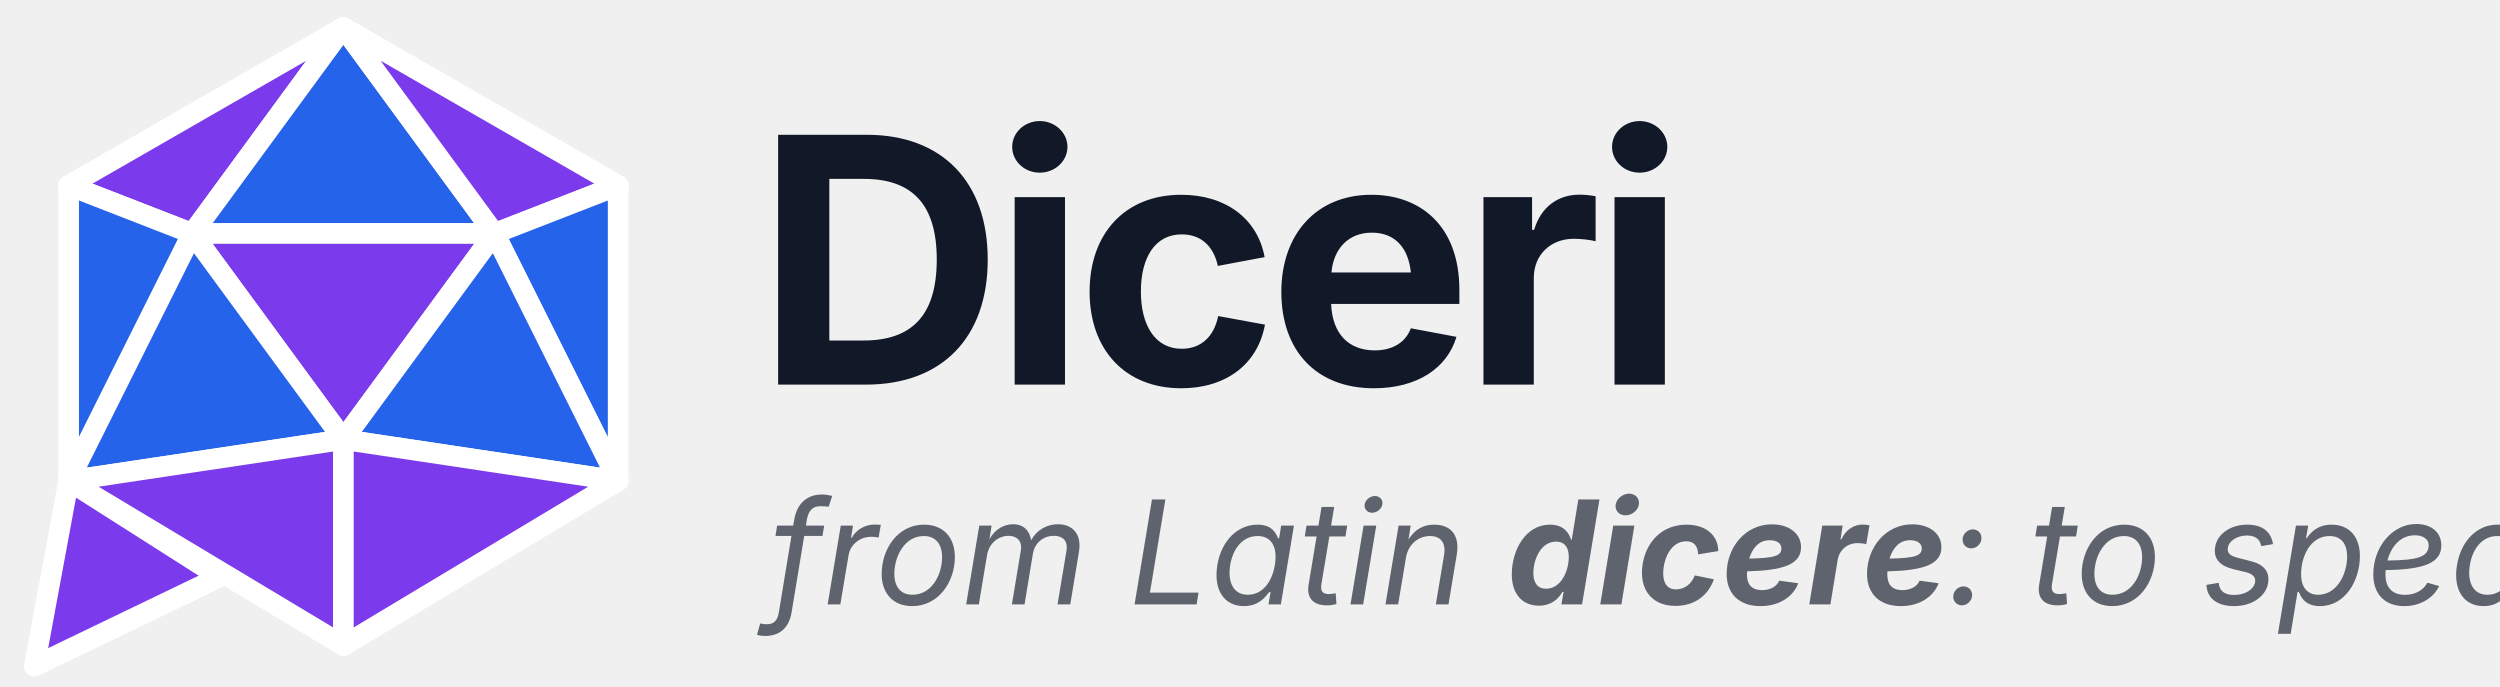
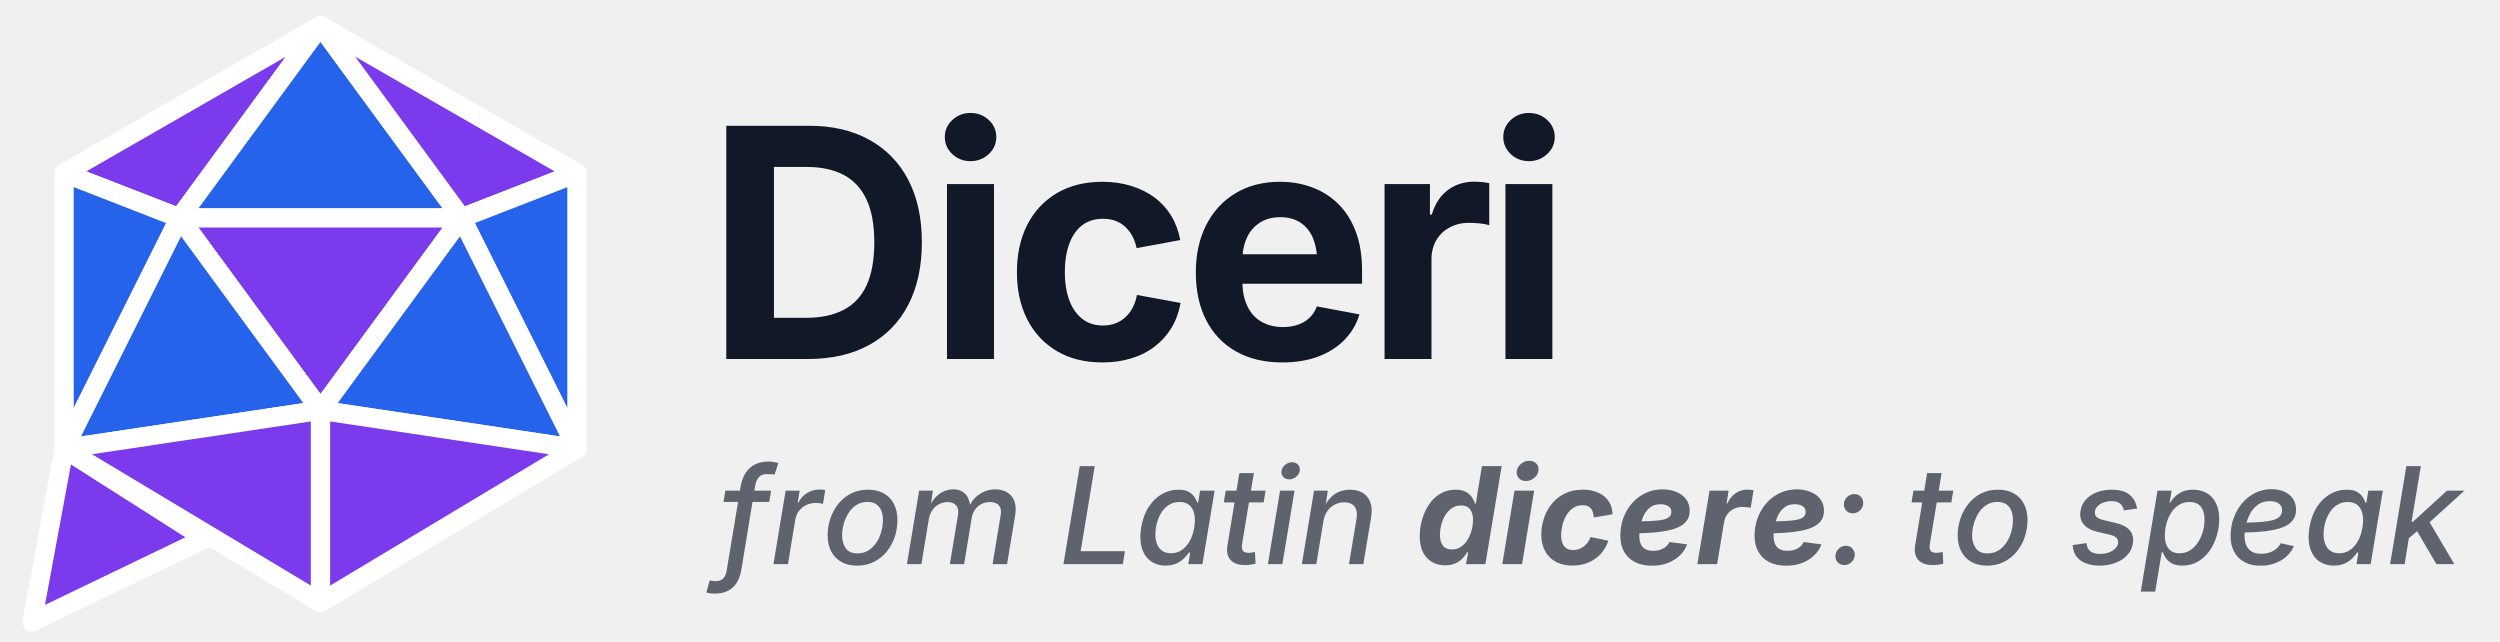
- <svg xmlns="http://www.w3.org/2000/svg" viewBox="0 0 364 100">
+ <svg xmlns="http://www.w3.org/2000/svg" viewBox="0 0 390 100">
  <g stroke="#ffffff" stroke-width="3" stroke-linejoin="round">
    <polygon points="50,4 10,27 28,34" fill="#7c3aed" />
    <polygon points="50,4 28,34 72,34" fill="#2563eb" />
    <polygon points="50,4 72,34 90,27" fill="#7c3aed" />
    <polygon points="10,27 10,70 28,34" fill="#2563eb" />
    <polygon points="28,34 72,34 50,64" fill="#7c3aed" />
    <polygon points="90,27 72,34 90,70" fill="#2563eb" />
    <polygon points="10,70 28,34 50,64" fill="#2563eb" />
    <polygon points="90,70 72,34 50,64" fill="#2563eb" />
    <polygon points="10,70 50,64 50,94" fill="#7c3aed" />
    <polygon points="90,70 50,64 50,94" fill="#7c3aed" />
    <polygon points="10,70 32,84 5,97" fill="#7c3aed" />
  </g>
-   <g font-family="Inter, 'Segoe UI', Roboto, Helvetica, Arial, sans-serif" fill="#111827">
-     <text x="110" y="56" font-size="50" font-weight="700" letter-spacing="-1.5">Diceri</text>
-     <text x="112" y="88" font-size="21" font-style="italic" fill-opacity="0.65">from Latin <tspan font-weight="700">dicere</tspan>: to speak</text>
-   </g>
+   <path fill="#111827" d="M126.09 56L126.09 56L113.30 56L113.30 19.62L126.21 19.62Q131.68 19.62 135.62 21.81Q139.57 23.99 141.69 28.06Q143.81 32.12 143.81 37.79L143.81 37.79Q143.81 43.48 141.69 47.55Q139.57 51.63 135.60 53.81Q131.63 56 126.09 56ZM120.74 26.04L120.74 49.58L125.72 49.58Q129.24 49.58 131.62 48.33Q134.00 47.09 135.20 44.48Q136.39 41.86 136.39 37.79L136.39 37.79Q136.39 33.73 135.18 31.13Q133.97 28.53 131.62 27.29Q129.26 26.04 125.77 26.04L125.77 26.04L120.74 26.04ZM155.06 56L147.73 56L147.73 28.71L155.06 28.71L155.06 56ZM151.40 25.14L151.40 25.14Q149.74 25.14 148.56 24.04Q147.39 22.94 147.39 21.38L147.39 21.38Q147.39 19.82 148.56 18.72Q149.74 17.62 151.40 17.62L151.40 17.62Q153.06 17.62 154.24 18.71Q155.42 19.79 155.42 21.38L155.42 21.38Q155.42 22.94 154.24 24.04Q153.06 25.14 151.40 25.14ZM171.99 56.54L171.99 56.54Q167.86 56.54 164.87 54.77Q161.88 53.00 160.26 49.84Q158.64 46.67 158.64 42.47L158.64 42.47Q158.64 38.23 160.26 35.06Q161.88 31.90 164.87 30.13Q167.86 28.36 171.99 28.36L171.99 28.36Q174.41 28.36 176.46 29.00Q178.51 29.63 180.10 30.80Q181.68 31.98 182.71 33.66Q183.73 35.35 184.12 37.45L184.12 37.45L177.31 38.71Q177.09 37.64 176.63 36.80Q176.17 35.96 175.51 35.36Q174.85 34.76 173.98 34.44Q173.11 34.13 172.06 34.13L172.06 34.13Q170.11 34.13 168.78 35.17Q167.45 36.22 166.78 38.10Q166.11 39.98 166.11 42.45L166.11 42.45Q166.11 44.87 166.78 46.75Q167.45 48.63 168.78 49.70Q170.11 50.78 172.06 50.78L172.06 50.78Q173.11 50.78 173.99 50.45Q174.87 50.12 175.55 49.49Q176.24 48.87 176.70 47.99Q177.17 47.11 177.36 46.01L177.36 46.01L184.17 47.26Q183.78 49.43 182.76 51.13Q181.73 52.83 180.14 54.05Q178.56 55.27 176.49 55.90Q174.43 56.54 171.99 56.54ZM200.03 56.54L200.03 56.54Q195.86 56.54 192.83 54.83Q189.80 53.12 188.18 49.97Q186.55 46.82 186.55 42.50L186.55 42.50Q186.55 38.28 188.17 35.10Q189.78 31.93 192.73 30.15Q195.69 28.36 199.67 28.36L199.67 28.36Q202.35 28.36 204.67 29.22Q206.99 30.07 208.75 31.79Q210.50 33.51 211.49 36.10Q212.48 38.69 212.48 42.21L212.48 42.21L212.48 44.26L193.81 44.26Q193.88 46.33 194.61 47.80L194.61 47.80Q195.39 49.41 196.82 50.21Q198.25 51.02 200.15 51.02L200.15 51.02Q201.45 51.02 202.50 50.65Q203.55 50.29 204.29 49.57Q205.04 48.85 205.43 47.80L205.43 47.80L212.07 49.04Q211.41 51.29 209.77 52.98Q208.14 54.68 205.68 55.61Q203.23 56.54 200.03 56.54ZM193.85 39.67L193.85 39.67L205.43 39.67Q205.28 38.30 204.84 37.18L204.84 37.18Q204.18 35.61 202.90 34.75Q201.62 33.88 199.74 33.88L199.74 33.88Q197.83 33.88 196.50 34.76Q195.17 35.64 194.49 37.13L194.49 37.13Q193.98 38.28 193.85 39.67ZM223.31 56L215.99 56L215.99 28.71L223.07 28.71L223.07 33.47L223.36 33.47Q224.12 30.93 225.89 29.63Q227.66 28.34 229.95 28.34L229.95 28.34Q230.51 28.34 231.17 28.40Q231.83 28.46 232.32 28.58L232.32 28.58L232.32 35.13Q231.83 34.96 230.90 34.86Q229.98 34.76 229.15 34.76L229.15 34.76Q227.49 34.76 226.14 35.48Q224.80 36.20 224.06 37.48Q223.31 38.76 223.31 40.47L223.31 40.47L223.31 56ZM242.17 56L234.85 56L234.85 28.71L242.17 28.71L242.17 56ZM238.51 25.14L238.51 25.14Q236.85 25.14 235.68 24.04Q234.51 22.94 234.51 21.38L234.51 21.38Q234.51 19.82 235.68 18.72Q236.85 17.62 238.51 17.62L238.51 17.62Q240.17 17.62 241.35 18.71Q242.54 19.79 242.54 21.38L242.54 21.38Q242.54 22.94 241.35 24.04Q240.17 25.14 238.51 25.14Z" />
+   <path fill="#111827" fill-opacity="0.65" d="M117.68 76.54L120.29 76.54L120.00 78.30L117.39 78.30L115.64 88.94Q115.44 90.14 114.90 90.96Q114.36 91.77 113.51 92.19Q112.66 92.60 111.53 92.60L111.53 92.60Q111.29 92.60 111.06 92.59Q110.82 92.57 110.61 92.54Q110.39 92.50 110.19 92.44L110.19 92.44L110.71 90.54Q110.87 90.59 111.20 90.63Q111.52 90.66 111.66 90.66L111.66 90.66Q112.39 90.66 112.80 90.26Q113.22 89.87 113.36 89.00L113.36 89.00L115.14 78.30L112.87 78.30L113.16 76.54L115.42 76.54L115.53 75.94Q115.74 74.67 116.31 73.79Q116.87 72.92 117.77 72.46Q118.67 72.00 119.84 72.00L119.84 72.00Q120.29 72.00 120.66 72.07Q121.04 72.13 121.43 72.22L121.43 72.22L120.83 74.04Q120.64 74.00 120.30 73.98Q119.95 73.96 119.62 73.96L119.62 73.96Q118.85 73.96 118.41 74.41Q117.97 74.86 117.80 75.81L117.80 75.81L117.68 76.54ZM122.92 88L120.66 88L122.56 76.54L124.75 76.54L124.45 78.38L124.57 78.38Q125.03 77.44 125.91 76.91Q126.80 76.37 127.80 76.37L127.80 76.37Q128.02 76.37 128.29 76.39Q128.56 76.40 128.74 76.43L128.74 76.43L128.39 78.59Q128.23 78.55 127.89 78.50Q127.56 78.46 127.23 78.46L127.23 78.46Q126.44 78.46 125.77 78.79Q125.09 79.12 124.65 79.70Q124.20 80.28 124.07 81.04L124.07 81.04L122.92 88ZM133.71 88.24L133.71 88.24Q132.26 88.24 131.24 87.65Q130.21 87.07 129.66 86.01Q129.11 84.94 129.11 83.52L129.11 83.52Q129.11 82.16 129.54 80.88Q129.98 79.60 130.79 78.59Q131.61 77.57 132.77 76.98Q133.93 76.39 135.40 76.39L135.40 76.39Q136.83 76.39 137.87 76.97Q138.91 77.55 139.45 78.62Q140.00 79.68 140.00 81.12L140.00 81.12Q140.00 82.50 139.57 83.78Q139.14 85.06 138.32 86.06Q137.49 87.07 136.33 87.65Q135.16 88.24 133.71 88.24ZM133.77 86.33L133.77 86.33Q134.76 86.33 135.51 85.85Q136.25 85.36 136.75 84.59Q137.25 83.82 137.49 82.90Q137.74 81.98 137.74 81.12L137.74 81.12Q137.74 80.31 137.49 79.67Q137.23 79.04 136.70 78.67Q136.17 78.30 135.33 78.30L135.33 78.30Q134.34 78.30 133.60 78.78Q132.87 79.25 132.37 80.04Q131.87 80.82 131.62 81.73Q131.37 82.65 131.37 83.53L131.37 83.53Q131.37 84.73 131.94 85.53Q132.52 86.33 133.77 86.33ZM143.74 88L141.48 88L143.39 76.54L145.53 76.54L145.24 78.57Q145.56 77.96 145.98 77.53L145.98 77.53Q146.59 76.92 147.29 76.63Q148.00 76.34 148.71 76.34L148.71 76.34Q149.59 76.34 150.18 76.72Q150.76 77.10 151.06 77.77L151.06 77.77Q151.25 78.21 151.33 78.75L151.33 78.75Q151.66 78.10 152.15 77.62L152.15 77.62Q152.79 77.00 153.60 76.67Q154.41 76.34 155.27 76.34L155.27 76.34Q156.33 76.34 157.10 76.80Q157.88 77.25 158.23 78.15Q158.58 79.04 158.37 80.34L158.37 80.34L157.10 88L154.84 88L156.10 80.41Q156.24 79.64 156.03 79.18Q155.83 78.72 155.40 78.52Q154.97 78.32 154.44 78.32L154.44 78.32Q153.68 78.32 153.08 78.64Q152.47 78.97 152.10 79.51Q151.72 80.05 151.60 80.73L151.60 80.73L150.40 88L148.18 88L149.46 80.27Q149.61 79.34 149.14 78.83Q148.67 78.32 147.83 78.32L147.83 78.32Q147.17 78.32 146.55 78.62Q145.93 78.93 145.49 79.52Q145.05 80.11 144.90 80.96L144.90 80.96L143.74 88ZM175.16 88L165.90 88L168.44 72.72L170.78 72.72L168.58 85.99L175.49 85.99L175.16 88ZM181.84 88.23L181.84 88.23Q180.44 88.23 179.48 87.51Q178.52 86.79 178.12 85.46Q177.73 84.13 178.02 82.29L178.02 82.29Q178.34 80.41 179.19 79.10Q180.03 77.79 181.23 77.09Q182.43 76.39 183.81 76.39L183.81 76.39Q184.87 76.39 185.47 76.74Q186.06 77.09 186.35 77.56Q186.64 78.03 186.77 78.40L186.77 78.40L186.92 78.40L187.21 76.54L189.48 76.54L187.58 88L185.38 88L185.66 86.21L185.47 86.21Q185.20 86.58 184.75 87.06Q184.29 87.54 183.58 87.88Q182.88 88.23 181.84 88.23ZM182.67 86.31L182.67 86.31Q183.63 86.31 184.38 85.79Q185.12 85.27 185.62 84.36Q186.12 83.46 186.30 82.27L186.30 82.27Q186.50 81.08 186.31 80.19Q186.12 79.29 185.54 78.80Q184.96 78.31 183.99 78.31L183.99 78.31Q183.00 78.31 182.24 78.84Q181.48 79.37 181.00 80.26Q180.52 81.15 180.33 82.27L180.33 82.27Q180.15 83.41 180.33 84.32Q180.52 85.24 181.10 85.77Q181.69 86.31 182.67 86.31ZM195.15 76.54L197.43 76.54L197.13 78.37L194.84 78.37L193.76 84.90Q193.65 85.61 193.90 85.92Q194.14 86.24 194.80 86.24L194.80 86.24Q194.97 86.24 195.27 86.20Q195.56 86.15 195.77 86.11L195.77 86.11L195.87 87.92Q195.51 88.03 195.09 88.09Q194.67 88.15 194.26 88.15L194.26 88.15Q192.68 88.15 191.96 87.34Q191.24 86.53 191.48 85.09L191.48 85.09L192.59 78.37L190.91 78.37L191.21 76.54L192.89 76.54L193.34 73.81L195.60 73.81L195.15 76.54ZM200.05 88L197.79 88L199.69 76.54L201.95 76.54L200.05 88ZM201.12 74.78L201.12 74.78Q200.53 74.78 200.18 74.39Q199.83 74.00 199.92 73.45L199.92 73.45Q200.01 72.89 200.50 72.50Q200.98 72.11 201.56 72.11L201.56 72.11Q202.15 72.11 202.50 72.50Q202.85 72.89 202.76 73.45L202.76 73.45Q202.68 74.00 202.19 74.39Q201.70 74.78 201.12 74.78ZM206.46 81.28L206.46 81.28L205.34 88L203.09 88L204.99 76.54L207.14 76.54L206.82 78.61Q207.43 77.60 208.23 77.07L208.23 77.07Q209.26 76.39 210.58 76.39L210.58 76.39Q211.78 76.39 212.61 76.90Q213.43 77.41 213.78 78.39Q214.13 79.37 213.88 80.79L213.88 80.79L212.68 88L210.44 88L211.62 80.92Q211.82 79.66 211.30 79.01Q210.78 78.36 209.70 78.36L209.70 78.36Q208.91 78.36 208.23 78.71Q207.55 79.06 207.08 79.71Q206.61 80.37 206.46 81.28Z M225.44 88.19L225.44 88.19Q223.70 88.19 222.59 87.02Q221.48 85.84 221.48 83.63L221.48 83.63Q221.48 82.31 221.85 81.02Q222.22 79.74 222.93 78.69Q223.64 77.64 224.68 77.02Q225.72 76.39 227.05 76.39L227.05 76.39Q228.06 76.39 228.69 76.74Q229.31 77.09 229.64 77.59Q229.97 78.09 230.10 78.56L230.10 78.56L230.22 78.56L231.18 72.72L234.26 72.72L231.72 88L228.70 88L229.03 86.16L228.86 86.16Q228.58 86.69 228.12 87.15Q227.66 87.61 227.00 87.90Q226.34 88.19 225.44 88.19ZM226.46 85.72L226.46 85.72Q227.28 85.72 227.91 85.30Q228.53 84.88 228.95 84.19Q229.37 83.50 229.58 82.69Q229.79 81.88 229.79 81.09L229.79 81.09Q229.79 80.05 229.33 79.45Q228.86 78.85 227.93 78.85L227.93 78.85Q227.11 78.85 226.50 79.27Q225.88 79.69 225.46 80.38Q225.05 81.07 224.84 81.87Q224.63 82.68 224.63 83.46L224.63 83.46Q224.63 84.48 225.08 85.10Q225.53 85.72 226.46 85.72ZM237.44 88L234.36 88L236.26 76.54L239.33 76.54L237.44 88ZM238.04 75.04L238.04 75.04Q237.34 75.04 236.93 74.58Q236.51 74.12 236.62 73.46L236.62 73.46Q236.73 72.79 237.30 72.34Q237.88 71.88 238.56 71.88L238.56 71.88Q239.27 71.88 239.69 72.34Q240.10 72.80 239.99 73.46L239.99 73.46Q239.89 74.12 239.31 74.58Q238.74 75.04 238.04 75.04ZM245.31 88.23L245.31 88.23Q243.78 88.23 242.70 87.63Q241.61 87.03 241.02 85.94Q240.44 84.86 240.44 83.41L240.44 83.41Q240.44 82.08 240.86 80.83Q241.28 79.57 242.10 78.57Q242.92 77.57 244.13 76.98Q245.34 76.39 246.93 76.39L246.93 76.39Q247.97 76.39 248.81 76.66Q249.65 76.93 250.26 77.43Q250.87 77.93 251.20 78.64Q251.54 79.35 251.56 80.23L251.56 80.23L248.63 80.72Q248.60 80.27 248.49 79.92Q248.39 79.57 248.18 79.32Q247.97 79.07 247.65 78.94Q247.34 78.81 246.90 78.81L246.90 78.81Q246.04 78.81 245.40 79.25Q244.76 79.69 244.35 80.40Q243.94 81.11 243.74 81.93Q243.54 82.75 243.54 83.50L243.54 83.50Q243.54 84.19 243.73 84.71Q243.93 85.23 244.34 85.52Q244.76 85.81 245.40 85.81L245.40 85.81Q245.86 85.81 246.29 85.66Q246.71 85.52 247.06 85.25Q247.41 84.99 247.69 84.61Q247.97 84.24 248.13 83.78L248.13 83.78L250.91 84.35Q250.60 85.25 250.07 85.96Q249.55 86.68 248.83 87.18Q248.11 87.69 247.22 87.96Q246.34 88.23 245.31 88.23ZM257.70 88.25L257.70 88.25Q256.17 88.25 255.06 87.69Q253.96 87.13 253.36 86.08Q252.77 85.04 252.77 83.57L252.77 83.57Q252.77 82.12 253.24 80.82Q253.72 79.51 254.60 78.50Q255.48 77.50 256.69 76.92Q257.90 76.34 259.36 76.34L259.36 76.34Q260.57 76.34 261.53 76.75Q262.49 77.15 263.04 77.89Q263.59 78.64 263.59 79.68L263.59 79.68Q263.59 80.75 262.97 81.44Q262.34 82.13 261.12 82.52Q259.90 82.90 258.12 83.06L258.12 83.06Q257.03 83.15 255.74 83.19L255.74 83.19Q255.73 83.42 255.73 83.62L255.73 83.62Q255.73 84.28 255.93 84.80Q256.13 85.32 256.61 85.63Q257.09 85.93 257.92 85.93L257.92 85.93Q258.79 85.93 259.47 85.56Q260.14 85.20 260.44 84.55L260.44 84.55L263.19 84.92Q262.63 86.42 261.17 87.33Q259.72 88.25 257.70 88.25ZM256.07 81.33L256.07 81.33Q256.90 81.32 257.55 81.28L257.55 81.28Q258.81 81.22 259.50 81.05Q260.19 80.87 260.46 80.58Q260.73 80.29 260.73 79.84L260.73 79.84Q260.73 79.29 260.28 78.98Q259.82 78.66 259.04 78.66L259.04 78.66Q258.04 78.66 257.39 79.18Q256.74 79.70 256.39 80.49L256.39 80.49Q256.20 80.90 256.07 81.33ZM267.87 88L264.79 88L266.69 76.54L269.66 76.54L269.35 78.54L269.47 78.54Q269.95 77.47 270.78 76.93Q271.61 76.38 272.58 76.38L272.58 76.38Q272.82 76.38 273.09 76.41Q273.36 76.43 273.56 76.48L273.56 76.48L273.10 79.23Q272.89 79.16 272.51 79.12Q272.13 79.08 271.80 79.08L271.80 79.08Q271.09 79.08 270.48 79.38Q269.88 79.68 269.47 80.22Q269.07 80.76 268.95 81.48L268.95 81.48L267.87 88ZM278.65 88.25L278.65 88.25Q277.12 88.25 276.01 87.69Q274.90 87.13 274.31 86.08Q273.71 85.04 273.71 83.57L273.71 83.57Q273.71 82.12 274.19 80.82Q274.67 79.51 275.55 78.50Q276.43 77.50 277.64 76.92Q278.85 76.34 280.31 76.34L280.31 76.34Q281.52 76.34 282.48 76.75Q283.44 77.15 283.99 77.89Q284.54 78.64 284.54 79.68L284.54 79.68Q284.54 80.75 283.92 81.44Q283.29 82.13 282.07 82.52Q280.85 82.90 279.07 83.06L279.07 83.06Q277.98 83.15 276.69 83.19L276.69 83.19Q276.68 83.42 276.68 83.62L276.68 83.62Q276.68 84.28 276.88 84.80Q277.08 85.32 277.56 85.63Q278.04 85.93 278.87 85.93L278.87 85.93Q279.74 85.93 280.42 85.56Q281.09 85.20 281.38 84.55L281.38 84.55L284.14 84.92Q283.58 86.42 282.12 87.33Q280.67 88.25 278.65 88.25ZM277.02 81.33L277.02 81.33Q277.85 81.32 278.50 81.28L278.50 81.28Q279.75 81.22 280.45 81.05Q281.14 80.87 281.41 80.58Q281.68 80.29 281.68 79.84L281.68 79.84Q281.68 79.29 281.23 78.98Q280.77 78.66 279.99 78.66L279.99 78.66Q278.98 78.66 278.34 79.18Q277.69 79.70 277.33 80.49L277.33 80.49Q277.15 80.90 277.02 81.33Z M287.71 88.15L287.71 88.15Q287.05 88.15 286.64 87.67Q286.23 87.19 286.35 86.49L286.35 86.49Q286.45 85.91 286.92 85.52Q287.38 85.14 287.95 85.14L287.95 85.14Q288.63 85.14 289.02 85.63Q289.41 86.11 289.32 86.77L289.32 86.77Q289.24 87.34 288.77 87.75Q288.31 88.15 287.71 88.15ZM289.03 80.08L289.03 80.08Q288.38 80.08 287.97 79.60Q287.56 79.12 287.67 78.42L287.67 78.42Q287.77 77.84 288.24 77.45Q288.71 77.07 289.27 77.07L289.27 77.07Q289.96 77.07 290.35 77.56Q290.74 78.04 290.64 78.70L290.64 78.70Q290.56 79.27 290.09 79.68Q289.63 80.08 289.03 80.08ZM302.44 76.54L304.71 76.54L304.41 78.37L302.13 78.37L301.05 84.90Q300.94 85.61 301.18 85.92Q301.43 86.24 302.09 86.24L302.09 86.24Q302.26 86.24 302.55 86.20Q302.85 86.15 303.06 86.11L303.06 86.11L303.15 87.92Q302.79 88.03 302.37 88.09Q301.95 88.15 301.54 88.15L301.54 88.15Q299.96 88.15 299.25 87.34Q298.53 86.53 298.76 85.09L298.76 85.09L299.87 78.37L298.20 78.37L298.50 76.54L300.18 76.54L300.63 73.81L302.89 73.81L302.44 76.54ZM309.99 88.24L309.99 88.24Q308.55 88.24 307.52 87.65Q306.50 87.07 305.95 86.01Q305.40 84.94 305.40 83.52L305.40 83.52Q305.40 82.16 305.83 80.88Q306.26 79.60 307.08 78.59Q307.89 77.57 309.05 76.98Q310.22 76.39 311.68 76.39L311.68 76.39Q313.12 76.39 314.16 76.97Q315.19 77.55 315.74 78.62Q316.29 79.68 316.29 81.12L316.29 81.12Q316.29 82.50 315.86 83.78Q315.43 85.06 314.60 86.06Q313.78 87.07 312.61 87.65Q311.45 88.24 309.99 88.24ZM310.05 86.33L310.05 86.33Q311.05 86.33 311.79 85.85Q312.54 85.36 313.03 84.59Q313.53 83.82 313.78 82.90Q314.02 81.98 314.02 81.12L314.02 81.12Q314.02 80.31 313.77 79.67Q313.52 79.04 312.99 78.67Q312.45 78.30 311.61 78.30L311.61 78.30Q310.63 78.30 309.89 78.78Q309.15 79.25 308.65 80.04Q308.16 80.82 307.91 81.73Q307.65 82.65 307.65 83.53L307.65 83.53Q307.65 84.73 308.23 85.53Q308.80 86.33 310.05 86.33ZM327.56 88.24L327.56 88.24Q326.33 88.24 325.41 87.88Q324.50 87.53 323.97 86.87Q323.45 86.21 323.36 85.26L323.36 85.26Q323.35 85.20 323.35 85.14Q323.34 85.09 323.34 85.03L323.34 85.03L325.50 84.73Q325.58 85.63 326.12 86.02Q326.66 86.41 327.63 86.41L327.63 86.41Q328.37 86.41 328.97 86.19Q329.58 85.96 329.96 85.59Q330.35 85.21 330.42 84.73L330.42 84.73Q330.48 84.24 330.17 83.91Q329.85 83.58 329.09 83.40L329.09 83.40L327.23 82.97Q325.73 82.61 325.06 81.80Q324.38 81.00 324.55 79.77L324.55 79.77Q324.69 78.73 325.36 77.97Q326.04 77.21 327.10 76.80Q328.15 76.39 329.40 76.39L329.40 76.39Q331.18 76.39 332.12 77.11Q333.06 77.83 333.30 78.97L333.30 78.97Q333.33 79.05 333.35 79.14Q333.37 79.23 333.37 79.33L333.37 79.33L331.33 79.62Q331.22 79.02 330.79 78.60Q330.37 78.18 329.38 78.18L329.38 78.18Q328.75 78.18 328.18 78.38Q327.62 78.59 327.24 78.95Q326.87 79.31 326.81 79.80L326.81 79.80Q326.73 80.33 327.07 80.65Q327.40 80.97 328.29 81.17L328.29 81.17L330.06 81.58Q331.56 81.93 332.23 82.72Q332.90 83.51 332.74 84.71L332.74 84.71Q332.63 85.50 332.20 86.15Q331.76 86.80 331.06 87.27Q330.36 87.73 329.46 87.98Q328.57 88.24 327.56 88.24ZM336.21 92.29L333.96 92.29L336.57 76.54L338.77 76.54L338.45 78.40L338.54 78.40Q338.80 78.01 339.24 77.54Q339.69 77.07 340.40 76.73Q341.10 76.39 342.14 76.39L342.14 76.39Q343.36 76.39 344.27 76.93Q345.18 77.47 345.69 78.49Q346.20 79.51 346.20 80.96L346.20 80.96Q346.20 82.26 345.82 83.55Q345.44 84.84 344.71 85.90Q343.98 86.95 342.91 87.59Q341.84 88.23 340.46 88.23L340.46 88.23Q339.38 88.23 338.76 87.86Q338.14 87.49 337.83 87.00Q337.52 86.50 337.39 86.14L337.39 86.14L337.23 86.14L336.21 92.29ZM340.00 86.31L340.00 86.31Q340.97 86.31 341.70 85.82Q342.43 85.33 342.92 84.55Q343.42 83.77 343.67 82.84Q343.91 81.92 343.91 81.05L343.91 81.05Q343.91 79.84 343.35 79.07Q342.78 78.31 341.58 78.31L341.58 78.31Q340.62 78.31 339.90 78.78Q339.18 79.24 338.69 80.01Q338.20 80.77 337.96 81.70Q337.71 82.63 337.71 83.55L337.71 83.55Q337.71 84.81 338.28 85.56Q338.86 86.31 340.00 86.31ZM352.64 88.25L352.64 88.25Q351.18 88.25 350.14 87.69Q349.10 87.14 348.54 86.10Q347.97 85.06 347.97 83.60L347.97 83.60Q347.97 82.11 348.46 80.80Q348.94 79.48 349.80 78.47Q350.67 77.46 351.83 76.88Q352.99 76.31 354.34 76.31L354.34 76.31Q355.49 76.31 356.36 76.70Q357.22 77.09 357.70 77.81Q358.19 78.53 358.19 79.51L358.19 79.51Q358.19 80.50 357.65 81.19Q357.11 81.88 356.01 82.29Q354.90 82.71 353.22 82.89L353.22 82.89Q351.88 83.04 350.17 83.07L350.17 83.07Q350.15 83.34 350.15 83.61L350.15 83.61Q350.15 84.39 350.40 85.02Q350.65 85.65 351.23 86.02Q351.81 86.39 352.78 86.39L352.78 86.39Q353.81 86.39 354.60 85.95Q355.40 85.51 355.79 84.75L355.79 84.75L357.85 85.19Q357.24 86.60 355.84 87.42Q354.44 88.25 352.64 88.25ZM350.45 81.52L350.45 81.52Q351.75 81.51 352.68 81.43L352.68 81.43Q353.94 81.33 354.67 81.11Q355.40 80.88 355.70 80.50Q356.00 80.11 356.00 79.53L356.00 79.53Q356.00 78.92 355.49 78.55Q354.98 78.18 354.12 78.18L354.12 78.18Q353.01 78.18 352.25 78.72Q351.49 79.26 351.03 80.11L351.03 80.11Q350.66 80.79 350.45 81.52ZM364.08 88.23L364.08 88.23Q362.69 88.23 361.72 87.51Q360.76 86.79 360.36 85.46Q359.97 84.13 360.27 82.29L360.27 82.29Q360.59 80.41 361.43 79.10Q362.28 77.79 363.48 77.09Q364.68 76.39 366.05 76.39L366.05 76.39Q367.12 76.39 367.71 76.74Q368.31 77.09 368.59 77.56Q368.88 78.03 369.01 78.40L369.01 78.40L369.16 78.40L369.46 76.54L371.72 76.54L369.82 88L367.62 88L367.91 86.21L367.71 86.21Q367.45 86.58 366.99 87.06Q366.53 87.54 365.83 87.88Q365.12 88.23 364.08 88.23ZM364.91 86.31L364.91 86.31Q365.88 86.31 366.62 85.79Q367.36 85.27 367.86 84.36Q368.36 83.46 368.54 82.27L368.54 82.27Q368.75 81.08 368.55 80.19Q368.36 79.29 367.78 78.80Q367.20 78.31 366.24 78.31L366.24 78.31Q365.24 78.31 364.48 78.84Q363.72 79.37 363.24 80.26Q362.76 81.15 362.57 82.27L362.57 82.27Q362.39 83.41 362.57 84.32Q362.76 85.24 363.34 85.77Q363.93 86.31 364.91 86.31ZM375.12 88L372.86 88L375.39 72.72L377.65 72.72L376.21 81.38L376.43 81.38L381.74 76.54L384.45 76.54L379.02 81.47L382.87 88L380.08 88L377.06 82.86L375.78 83.96L375.12 88Z" />
</svg>
